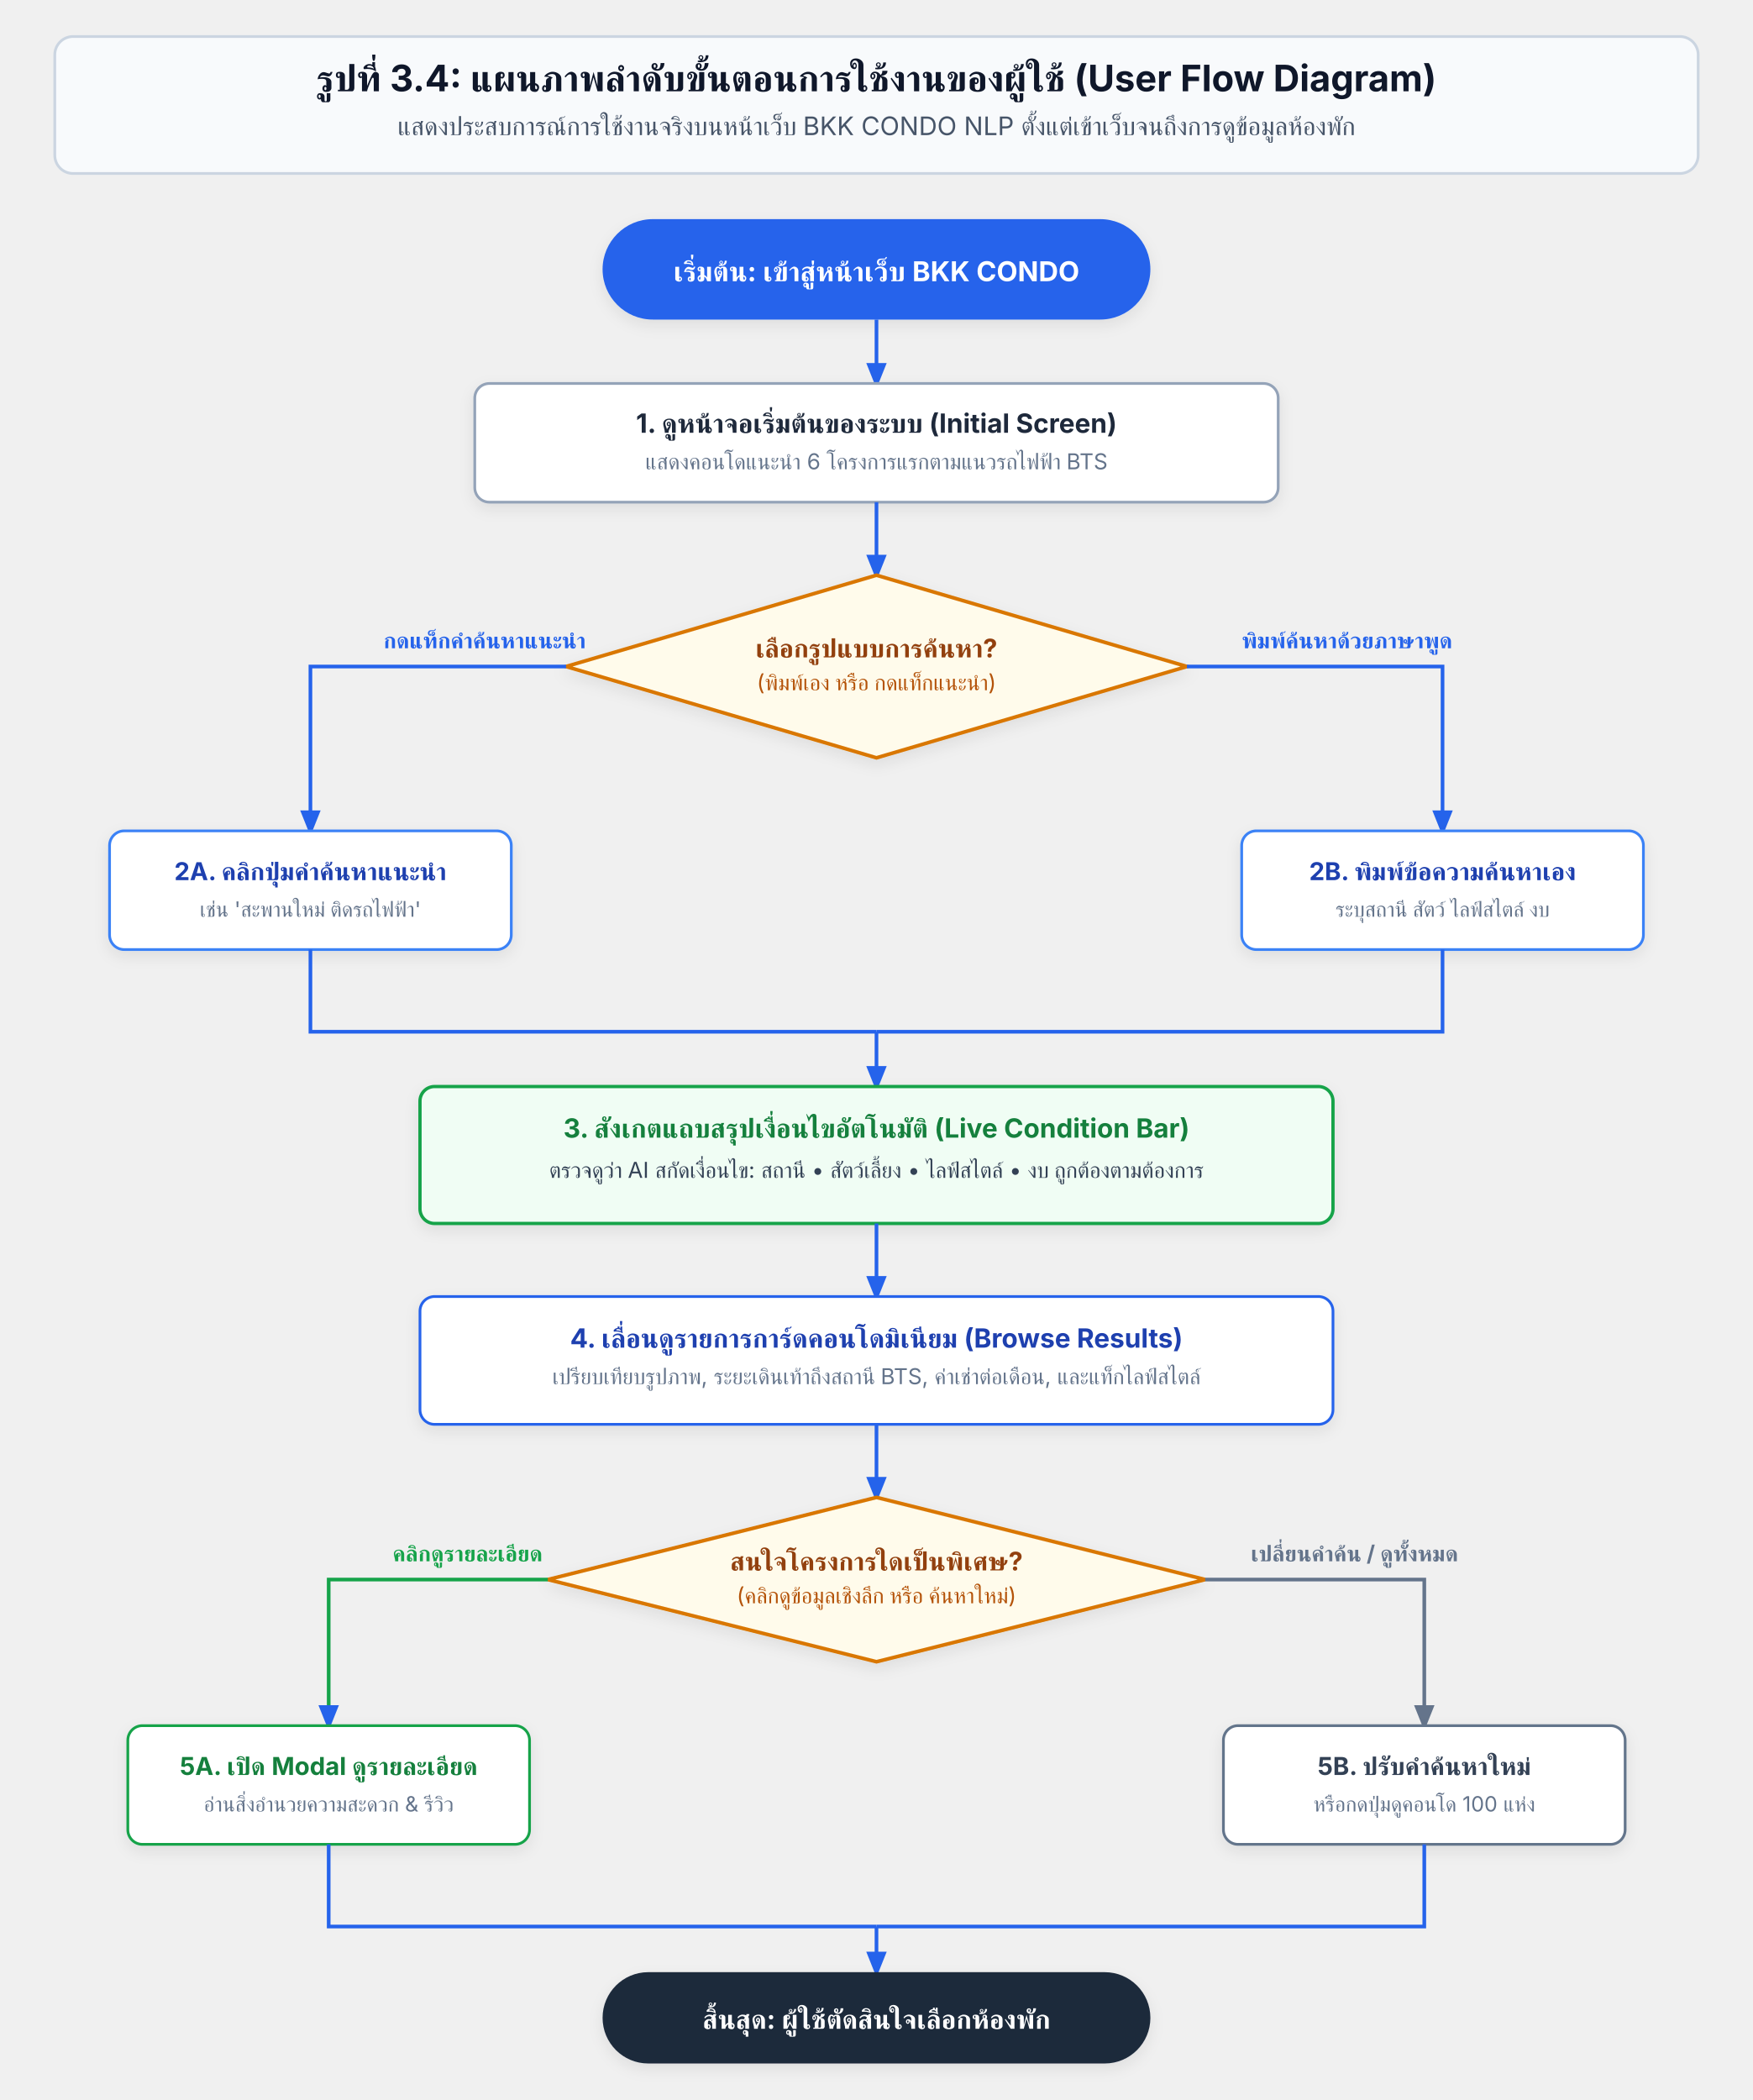
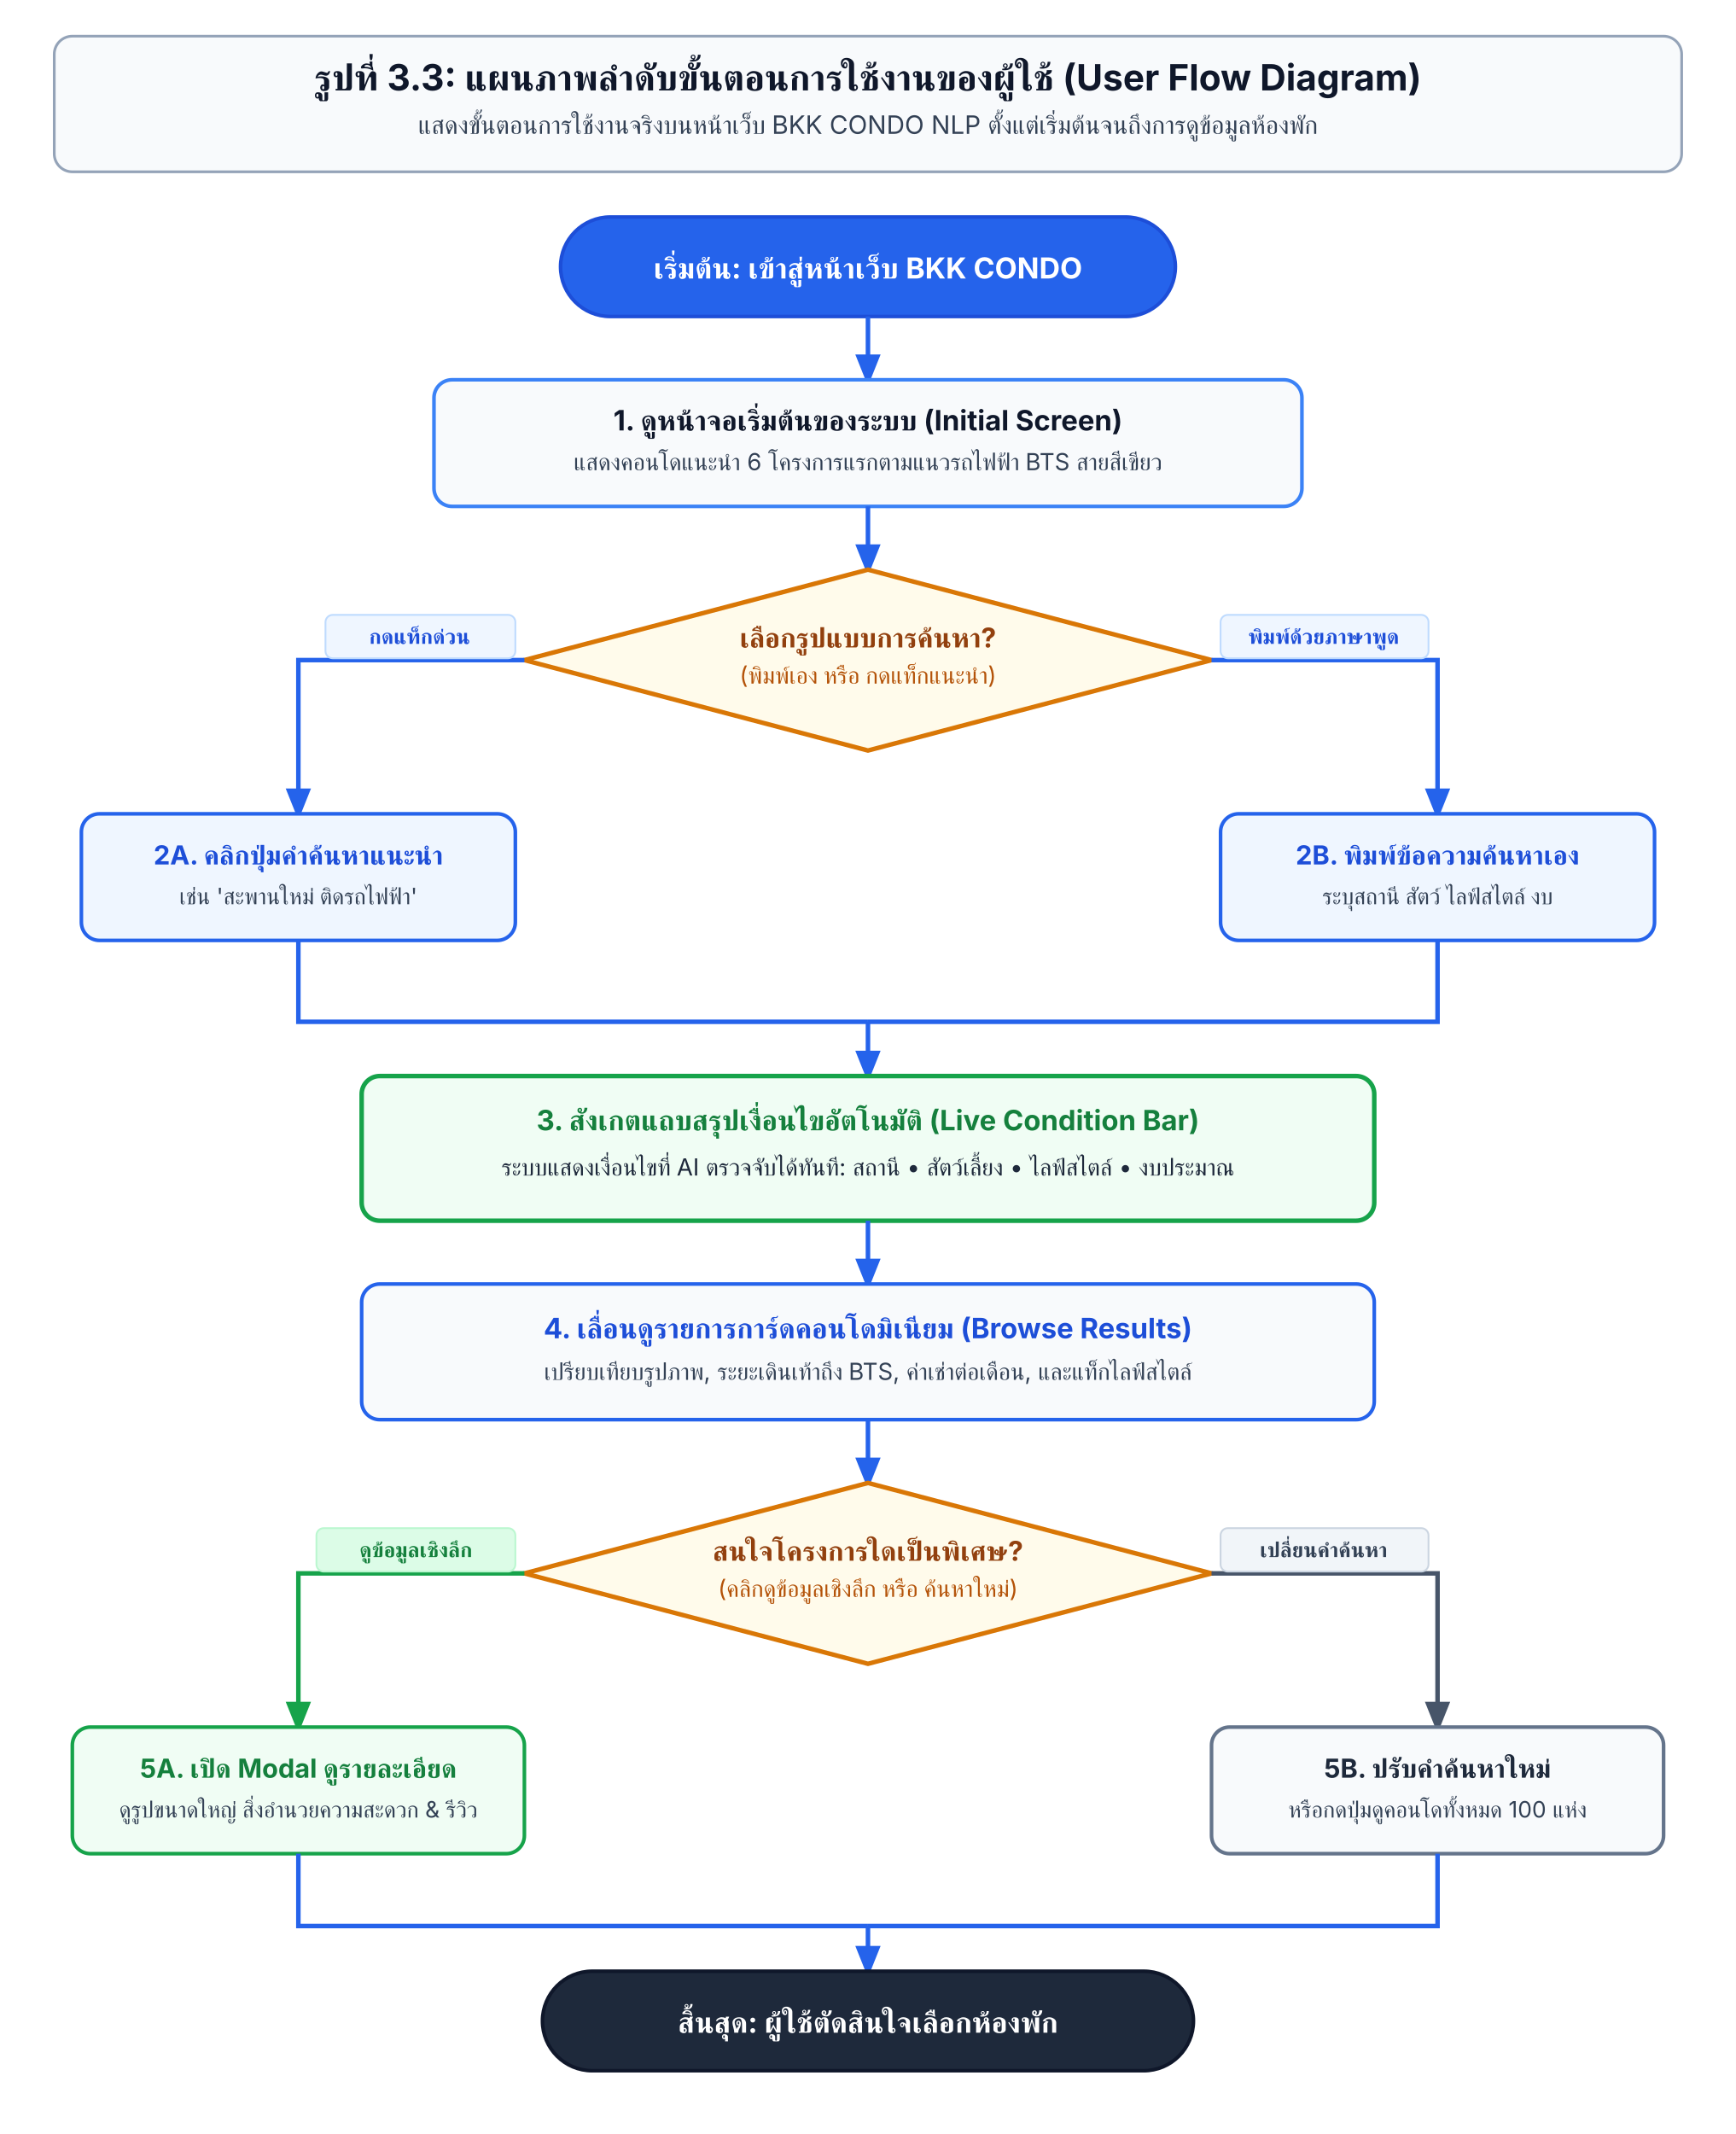
- <svg xmlns="http://www.w3.org/2000/svg" viewBox="0 0 960 1150" width="960" height="1150" style="background:#ffffff; font-family:'Sarabun', 'Prompt', 'Thonburi', -apple-system, BlinkMacSystemFont, sans-serif;">
+ <svg xmlns="http://www.w3.org/2000/svg" viewBox="0 0 960 1180" width="960" height="1180" style="font-family:'Sarabun', 'Prompt', 'Thonburi', -apple-system, BlinkMacSystemFont, sans-serif;">
  <defs>
-     <filter id="shadow" x="-5%" y="-5%" width="110%" height="115%" filterUnits="userSpaceOnUse">
-       <feDropShadow dx="0" dy="3" stdDeviation="4" flood-color="#0f172a" flood-opacity="0.08" />
-     </filter>
    <marker id="flow-arrow" viewBox="0 0 10 10" refX="8" refY="5" markerWidth="7" markerHeight="7" orient="auto-start-reverse">
      <path d="M 0 1 L 10 5 L 0 9 z" fill="#2563eb" />
    </marker>
+     <marker id="flow-arrow-green" viewBox="0 0 10 10" refX="8" refY="5" markerWidth="7" markerHeight="7" orient="auto-start-reverse">
+       <path d="M 0 1 L 10 5 L 0 9 z" fill="#16a34a" />
+     </marker>
    <marker id="flow-arrow-gray" viewBox="0 0 10 10" refX="8" refY="5" markerWidth="7" markerHeight="7" orient="auto-start-reverse">
-       <path d="M 0 1 L 10 5 L 0 9 z" fill="#64748b" />
+       <path d="M 0 1 L 10 5 L 0 9 z" fill="#475569" />
    </marker>
  </defs>
-   <rect x="30" y="20" width="900" height="75" rx="10" fill="#f8fafc" stroke="#cbd5e1" stroke-width="1.5" />
-   <text x="480" y="50" text-anchor="middle" font-size="20" font-weight="bold" fill="#0f172a">รูปที่ 3.4: แผนภาพลำดับขั้นตอนการใช้งานของผู้ใช้ (User Flow Diagram)</text>
-   <text x="480" y="74" text-anchor="middle" font-size="14" fill="#475569">แสดงประสบการณ์การใช้งานจริงบนหน้าเว็บ BKK CONDO NLP ตั้งแต่เข้าเว็บจนถึงการดูข้อมูลห้องพัก</text>
-   <rect x="330" y="120" width="300" height="55" rx="27.5" fill="#2563eb" filter="url(#shadow)" />
-   <text x="480" y="154" text-anchor="middle" font-size="15" font-weight="bold" fill="#ffffff">เริ่มต้น: เข้าสู่หน้าเว็บ BKK CONDO</text>
-   <line x1="480" y1="175" x2="480" y2="210" stroke="#2563eb" stroke-width="2" marker-end="url(#flow-arrow)" />
-   <rect x="260" y="210" width="440" height="65" rx="8" fill="#ffffff" stroke="#94a3b8" stroke-width="1.5" filter="url(#shadow)" />
-   <text x="480" y="237" text-anchor="middle" font-size="14.5" font-weight="bold" fill="#1e293b">1. ดูหน้าจอเริ่มต้นของระบบ (Initial Screen)</text>
-   <text x="480" y="257" text-anchor="middle" font-size="12" fill="#64748b">แสดงคอนโดแนะนำ 6 โครงการแรกตามแนวรถไฟฟ้า BTS</text>
-   <line x1="480" y1="275" x2="480" y2="315" stroke="#2563eb" stroke-width="2" marker-end="url(#flow-arrow)" />
-   <polygon points="480,315 650,365 480,415 310,365" fill="#fffbeb" stroke="#d97706" stroke-width="2" filter="url(#shadow)" />
-   <text x="480" y="360" text-anchor="middle" font-size="14" font-weight="bold" fill="#92400e">เลือกรูปแบบการค้นหา?</text>
-   <text x="480" y="378" text-anchor="middle" font-size="12" fill="#b45309">(พิมพ์เอง หรือ กดแท็กแนะนำ)</text>
-   <path d="M 310 365 L 170 365 L 170 455" fill="none" stroke="#2563eb" stroke-width="2" marker-end="url(#flow-arrow)" />
-   <text x="210" y="355" font-size="12" font-weight="bold" fill="#2563eb">กดแท็กคำค้นหาแนะนำ</text>
-   <rect x="60" y="455" width="220" height="65" rx="8" fill="#ffffff" stroke="#3b82f6" stroke-width="1.5" filter="url(#shadow)" />
-   <text x="170" y="482" text-anchor="middle" font-size="13.5" font-weight="bold" fill="#1e40af">2A. คลิกปุ่มคำค้นหาแนะนำ</text>
-   <text x="170" y="502" text-anchor="middle" font-size="11.5" fill="#64748b">เช่น 'สะพานใหม่ ติดรถไฟฟ้า'</text>
-   <path d="M 650 365 L 790 365 L 790 455" fill="none" stroke="#2563eb" stroke-width="2" marker-end="url(#flow-arrow)" />
-   <text x="680" y="355" font-size="12" font-weight="bold" fill="#2563eb">พิมพ์ค้นหาด้วยภาษาพูด</text>
-   <rect x="680" y="455" width="220" height="65" rx="8" fill="#ffffff" stroke="#3b82f6" stroke-width="1.5" filter="url(#shadow)" />
-   <text x="790" y="482" text-anchor="middle" font-size="13.5" font-weight="bold" fill="#1e40af">2B. พิมพ์ข้อความค้นหาเอง</text>
-   <text x="790" y="502" text-anchor="middle" font-size="11.5" fill="#64748b">ระบุสถานี สัตว์ ไลฟ์สไตล์ งบ</text>
-   <path d="M 170 520 L 170 565 L 480 565" fill="none" stroke="#2563eb" stroke-width="2" />
-   <path d="M 790 520 L 790 565 L 480 565" fill="none" stroke="#2563eb" stroke-width="2" />
-   <line x1="480" y1="565" x2="480" y2="595" stroke="#2563eb" stroke-width="2" marker-end="url(#flow-arrow)" />
-   <rect x="230" y="595" width="500" height="75" rx="8" fill="#f0fdf4" stroke="#16a34a" stroke-width="1.8" filter="url(#shadow)" />
-   <text x="480" y="623" text-anchor="middle" font-size="14.5" font-weight="bold" fill="#15803d">3. สังเกตแถบสรุปเงื่อนไขอัตโนมัติ (Live Condition Bar)</text>
-   <text x="480" y="645" text-anchor="middle" font-size="12" fill="#334155">ตรวจดูว่า AI สกัดเงื่อนไข: สถานี • สัตว์เลี้ยง • ไลฟ์สไตล์ • งบ ถูกต้องตามต้องการ</text>
-   <line x1="480" y1="670" x2="480" y2="710" stroke="#2563eb" stroke-width="2" marker-end="url(#flow-arrow)" />
-   <rect x="230" y="710" width="500" height="70" rx="8" fill="#ffffff" stroke="#2563eb" stroke-width="1.5" filter="url(#shadow)" />
-   <text x="480" y="738" text-anchor="middle" font-size="14.5" font-weight="bold" fill="#1e40af">4. เลื่อนดูรายการการ์ดคอนโดมิเนียม (Browse Results)</text>
-   <text x="480" y="758" text-anchor="middle" font-size="12" fill="#64748b">เปรียบเทียบรูปภาพ, ระยะเดินเท้าถึงสถานี BTS, ค่าเช่าต่อเดือน, และแท็กไลฟ์สไตล์</text>
-   <line x1="480" y1="780" x2="480" y2="820" stroke="#2563eb" stroke-width="2" marker-end="url(#flow-arrow)" />
-   <polygon points="480,820 660,865 480,910 300,865" fill="#fffbeb" stroke="#d97706" stroke-width="2" filter="url(#shadow)" />
-   <text x="480" y="860" text-anchor="middle" font-size="14" font-weight="bold" fill="#92400e">สนใจโครงการใดเป็นพิเศษ?</text>
-   <text x="480" y="878" text-anchor="middle" font-size="12" fill="#b45309">(คลิกดูข้อมูลเชิงลึก หรือ ค้นหาใหม่)</text>
-   <path d="M 300 865 L 180 865 L 180 945" fill="none" stroke="#16a34a" stroke-width="2" marker-end="url(#flow-arrow)" />
-   <text x="215" y="855" font-size="12" font-weight="bold" fill="#16a34a">คลิกดูรายละเอียด</text>
-   <rect x="70" y="945" width="220" height="65" rx="8" fill="#ffffff" stroke="#16a34a" stroke-width="1.5" filter="url(#shadow)" />
-   <text x="180" y="972" text-anchor="middle" font-size="13.5" font-weight="bold" fill="#15803d">5A. เปิด Modal ดูรายละเอียด</text>
-   <text x="180" y="992" text-anchor="middle" font-size="11.5" fill="#64748b">อ่านสิ่งอำนวยความสะดวก &amp; รีวิว</text>
-   <path d="M 660 865 L 780 865 L 780 945" fill="none" stroke="#64748b" stroke-width="2" marker-end="url(#flow-arrow-gray)" />
-   <text x="685" y="855" font-size="12" font-weight="bold" fill="#64748b">เปลี่ยนคำค้น / ดูทั้งหมด</text>
-   <rect x="670" y="945" width="220" height="65" rx="8" fill="#ffffff" stroke="#64748b" stroke-width="1.5" filter="url(#shadow)" />
-   <text x="780" y="972" text-anchor="middle" font-size="13.5" font-weight="bold" fill="#334155">5B. ปรับคำค้นหาใหม่</text>
-   <text x="780" y="992" text-anchor="middle" font-size="11.5" fill="#64748b">หรือกดปุ่มดูคอนโด 100 แห่ง</text>
-   <path d="M 180 1010 L 180 1055 L 480 1055" fill="none" stroke="#2563eb" stroke-width="2" />
-   <path d="M 780 1010 L 780 1055 L 480 1055" fill="none" stroke="#2563eb" stroke-width="2" />
-   <line x1="480" y1="1055" x2="480" y2="1080" stroke="#2563eb" stroke-width="2" marker-end="url(#flow-arrow)" />
-   <rect x="330" y="1080" width="300" height="50" rx="25" fill="#1e293b" filter="url(#shadow)" />
-   <text x="480" y="1111" text-anchor="middle" font-size="14.5" font-weight="bold" fill="#ffffff">สิ้นสุด: ผู้ใช้ตัดสินใจเลือกห้องพัก</text>
+   <rect width="100%" height="100%" fill="#ffffff" />
+   <rect x="30" y="20" width="900" height="75" rx="10" fill="#f8fafc" stroke="#94a3b8" stroke-width="1.5" />
+   <text x="480" y="50" text-anchor="middle" font-size="20" font-weight="bold" fill="#0f172a">รูปที่ 3.3: แผนภาพลำดับขั้นตอนการใช้งานของผู้ใช้ (User Flow Diagram)</text>
+   <text x="480" y="74" text-anchor="middle" font-size="14" fill="#334155">แสดงขั้นตอนการใช้งานจริงบนหน้าเว็บ BKK CONDO NLP ตั้งแต่เริ่มต้นจนถึงการดูข้อมูลห้องพัก</text>
+   <rect x="310" y="120" width="340" height="55" rx="27.5" fill="#2563eb" stroke="#1d4ed8" stroke-width="2" />
+   <text x="480" y="154" text-anchor="middle" font-size="16" font-weight="bold" fill="#ffffff">เริ่มต้น: เข้าสู่หน้าเว็บ BKK CONDO</text>
+   <line x1="480" y1="175" x2="480" y2="210" stroke="#2563eb" stroke-width="2.5" marker-end="url(#flow-arrow)" />
+   <rect x="240" y="210" width="480" height="70" rx="10" fill="#f8fafc" stroke="#3b82f6" stroke-width="2" />
+   <text x="480" y="238" text-anchor="middle" font-size="15.5" font-weight="bold" fill="#0f172a">1. ดูหน้าจอเริ่มต้นของระบบ (Initial Screen)</text>
+   <text x="480" y="260" text-anchor="middle" font-size="13" fill="#334155">แสดงคอนโดแนะนำ 6 โครงการแรกตามแนวรถไฟฟ้า BTS สายสีเขียว</text>
+   <line x1="480" y1="280" x2="480" y2="315" stroke="#2563eb" stroke-width="2.5" marker-end="url(#flow-arrow)" />
+   <polygon points="480,315 670,365 480,415 290,365" fill="#fffbeb" stroke="#d97706" stroke-width="2.5" />
+   <text x="480" y="358" text-anchor="middle" font-size="15" font-weight="bold" fill="#92400e">เลือกรูปแบบการค้นหา?</text>
+   <text x="480" y="378" text-anchor="middle" font-size="13" fill="#b45309">(พิมพ์เอง หรือ กดแท็กแนะนำ)</text>
+   <path d="M 290 365 L 165 365 L 165 450" fill="none" stroke="#2563eb" stroke-width="2.5" marker-end="url(#flow-arrow)" />
+   <rect x="180" y="340" width="105" height="24" rx="4" fill="#eff6ff" stroke="#bfdbfe" />
+   <text x="232" y="356" text-anchor="middle" font-size="11.5" font-weight="bold" fill="#1d4ed8">กดแท็กด่วน</text>
+   <rect x="45" y="450" width="240" height="70" rx="10" fill="#eff6ff" stroke="#2563eb" stroke-width="2" />
+   <text x="165" y="478" text-anchor="middle" font-size="14.5" font-weight="bold" fill="#1d4ed8">2A. คลิกปุ่มคำค้นหาแนะนำ</text>
+   <text x="165" y="500" text-anchor="middle" font-size="12.5" fill="#334155">เช่น 'สะพานใหม่ ติดรถไฟฟ้า'</text>
+   <path d="M 670 365 L 795 365 L 795 450" fill="none" stroke="#2563eb" stroke-width="2.5" marker-end="url(#flow-arrow)" />
+   <rect x="675" y="340" width="115" height="24" rx="4" fill="#eff6ff" stroke="#bfdbfe" />
+   <text x="732" y="356" text-anchor="middle" font-size="11.5" font-weight="bold" fill="#1d4ed8">พิมพ์ด้วยภาษาพูด</text>
+   <rect x="675" y="450" width="240" height="70" rx="10" fill="#eff6ff" stroke="#2563eb" stroke-width="2" />
+   <text x="795" y="478" text-anchor="middle" font-size="14.5" font-weight="bold" fill="#1d4ed8">2B. พิมพ์ข้อความค้นหาเอง</text>
+   <text x="795" y="500" text-anchor="middle" font-size="12.5" fill="#334155">ระบุสถานี สัตว์ ไลฟ์สไตล์ งบ</text>
+   <path d="M 165 520 L 165 565 L 480 565" fill="none" stroke="#2563eb" stroke-width="2.5" />
+   <path d="M 795 520 L 795 565 L 480 565" fill="none" stroke="#2563eb" stroke-width="2.5" />
+   <line x1="480" y1="565" x2="480" y2="595" stroke="#2563eb" stroke-width="2.5" marker-end="url(#flow-arrow)" />
+   <rect x="200" y="595" width="560" height="80" rx="10" fill="#f0fdf4" stroke="#16a34a" stroke-width="2.5" />
+   <text x="480" y="625" text-anchor="middle" font-size="15.5" font-weight="bold" fill="#15803d">3. สังเกตแถบสรุปเงื่อนไขอัตโนมัติ (Live Condition Bar)</text>
+   <text x="480" y="650" text-anchor="middle" font-size="13" fill="#1e293b">ระบบแสดงเงื่อนไขที่ AI ตรวจจับได้ทันที: สถานี • สัตว์เลี้ยง • ไลฟ์สไตล์ • งบประมาณ</text>
+   <line x1="480" y1="675" x2="480" y2="710" stroke="#2563eb" stroke-width="2.5" marker-end="url(#flow-arrow)" />
+   <rect x="200" y="710" width="560" height="75" rx="10" fill="#f8fafc" stroke="#2563eb" stroke-width="2" />
+   <text x="480" y="740" text-anchor="middle" font-size="15.5" font-weight="bold" fill="#1d4ed8">4. เลื่อนดูรายการการ์ดคอนโดมิเนียม (Browse Results)</text>
+   <text x="480" y="763" text-anchor="middle" font-size="13" fill="#334155">เปรียบเทียบรูปภาพ, ระยะเดินเท้าถึง BTS, ค่าเช่าต่อเดือน, และแท็กไลฟ์สไตล์</text>
+   <line x1="480" y1="785" x2="480" y2="820" stroke="#2563eb" stroke-width="2.5" marker-end="url(#flow-arrow)" />
+   <polygon points="480,820 670,870 480,920 290,870" fill="#fffbeb" stroke="#d97706" stroke-width="2.5" />
+   <text x="480" y="863" text-anchor="middle" font-size="15" font-weight="bold" fill="#92400e">สนใจโครงการใดเป็นพิเศษ?</text>
+   <text x="480" y="883" text-anchor="middle" font-size="13" fill="#b45309">(คลิกดูข้อมูลเชิงลึก หรือ ค้นหาใหม่)</text>
+   <path d="M 290 870 L 165 870 L 165 955" fill="none" stroke="#16a34a" stroke-width="2.5" marker-end="url(#flow-arrow-green)" />
+   <rect x="175" y="845" width="110" height="24" rx="4" fill="#dcfce7" stroke="#bbf7d0" />
+   <text x="230" y="861" text-anchor="middle" font-size="11.5" font-weight="bold" fill="#15803d">ดูข้อมูลเชิงลึก</text>
+   <rect x="40" y="955" width="250" height="70" rx="10" fill="#f0fdf4" stroke="#16a34a" stroke-width="2" />
+   <text x="165" y="983" text-anchor="middle" font-size="14.5" font-weight="bold" fill="#15803d">5A. เปิด Modal ดูรายละเอียด</text>
+   <text x="165" y="1005" text-anchor="middle" font-size="12.5" fill="#334155">ดูรูปขนาดใหญ่ สิ่งอำนวยความสะดวก &amp; รีวิว</text>
+   <path d="M 670 870 L 795 870 L 795 955" fill="none" stroke="#475569" stroke-width="2.5" marker-end="url(#flow-arrow-gray)" />
+   <rect x="675" y="845" width="115" height="24" rx="4" fill="#f1f5f9" stroke="#cbd5e1" />
+   <text x="732" y="861" text-anchor="middle" font-size="11.5" font-weight="bold" fill="#334155">เปลี่ยนคำค้นหา</text>
+   <rect x="670" y="955" width="250" height="70" rx="10" fill="#f8fafc" stroke="#64748b" stroke-width="2" />
+   <text x="795" y="983" text-anchor="middle" font-size="14.5" font-weight="bold" fill="#1e293b">5B. ปรับคำค้นหาใหม่</text>
+   <text x="795" y="1005" text-anchor="middle" font-size="12.5" fill="#334155">หรือกดปุ่มดูคอนโดทั้งหมด 100 แห่ง</text>
+   <path d="M 165 1025 L 165 1065 L 480 1065" fill="none" stroke="#2563eb" stroke-width="2.5" />
+   <path d="M 795 1025 L 795 1065 L 480 1065" fill="none" stroke="#2563eb" stroke-width="2.5" />
+   <line x1="480" y1="1065" x2="480" y2="1090" stroke="#2563eb" stroke-width="2.5" marker-end="url(#flow-arrow)" />
+   <rect x="300" y="1090" width="360" height="55" rx="27.5" fill="#1e293b" stroke="#0f172a" stroke-width="2" />
+   <text x="480" y="1124" text-anchor="middle" font-size="16" font-weight="bold" fill="#ffffff">สิ้นสุด: ผู้ใช้ตัดสินใจเลือกห้องพัก</text>
</svg>
